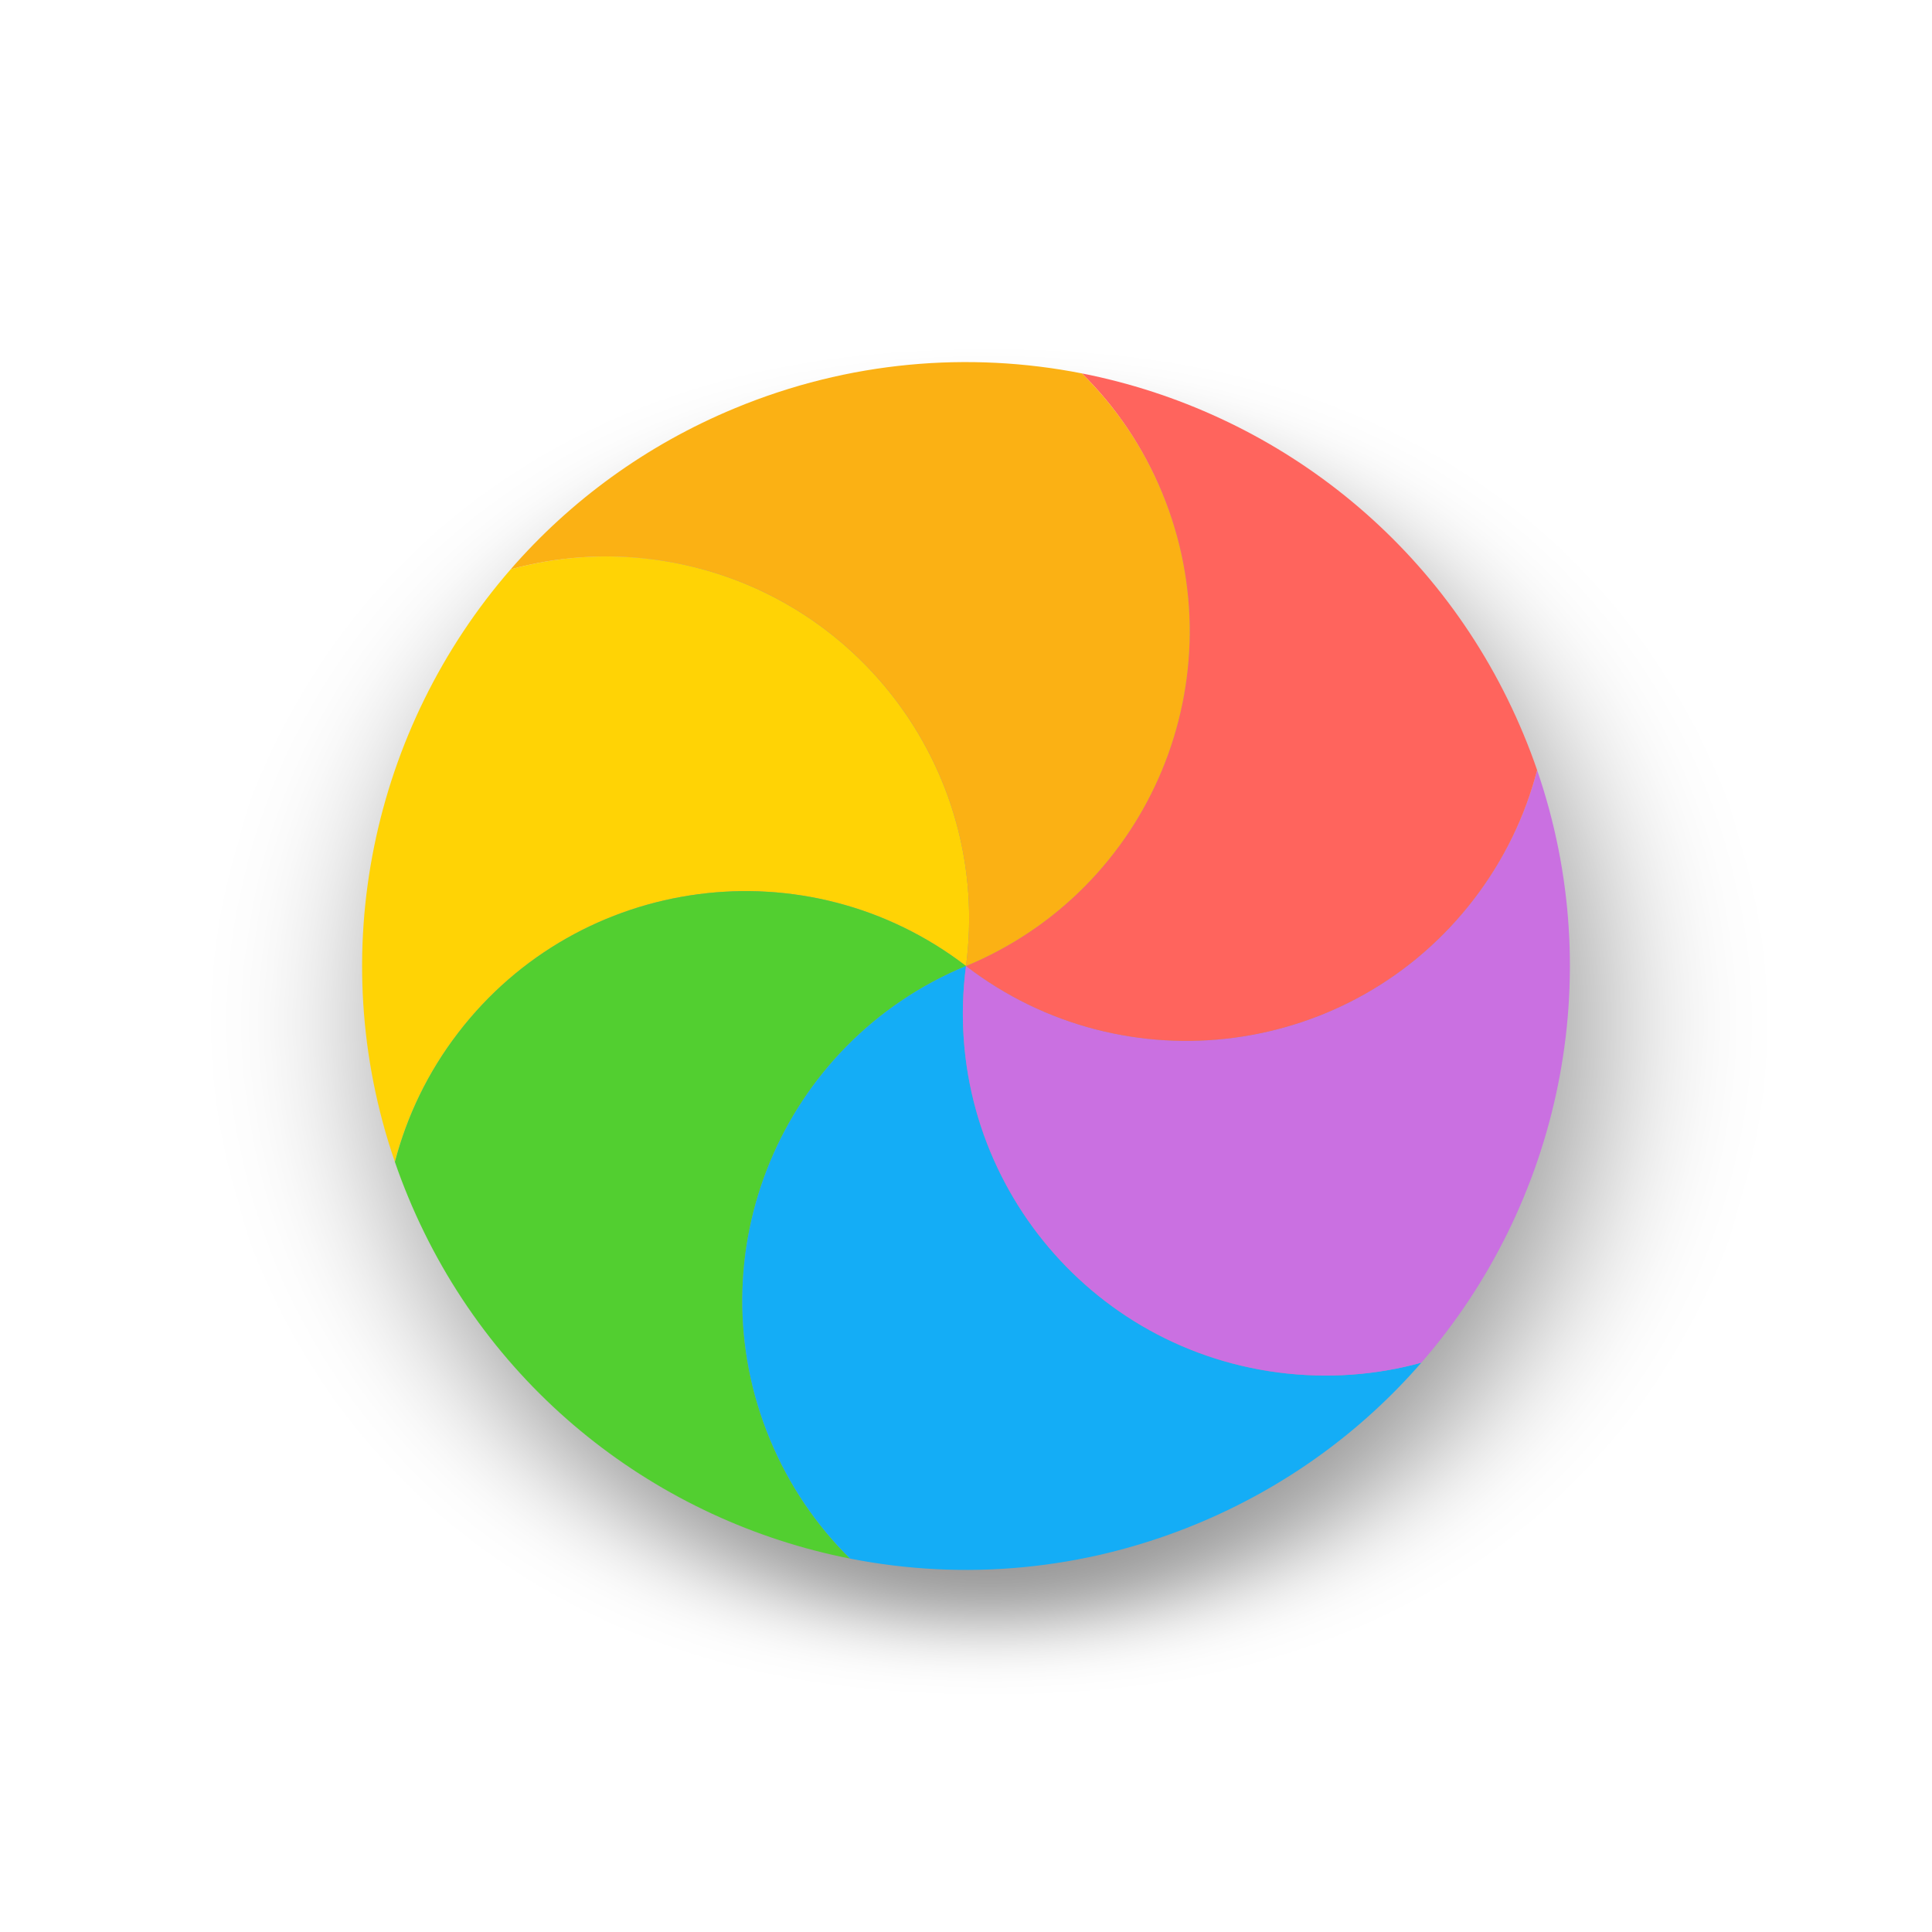
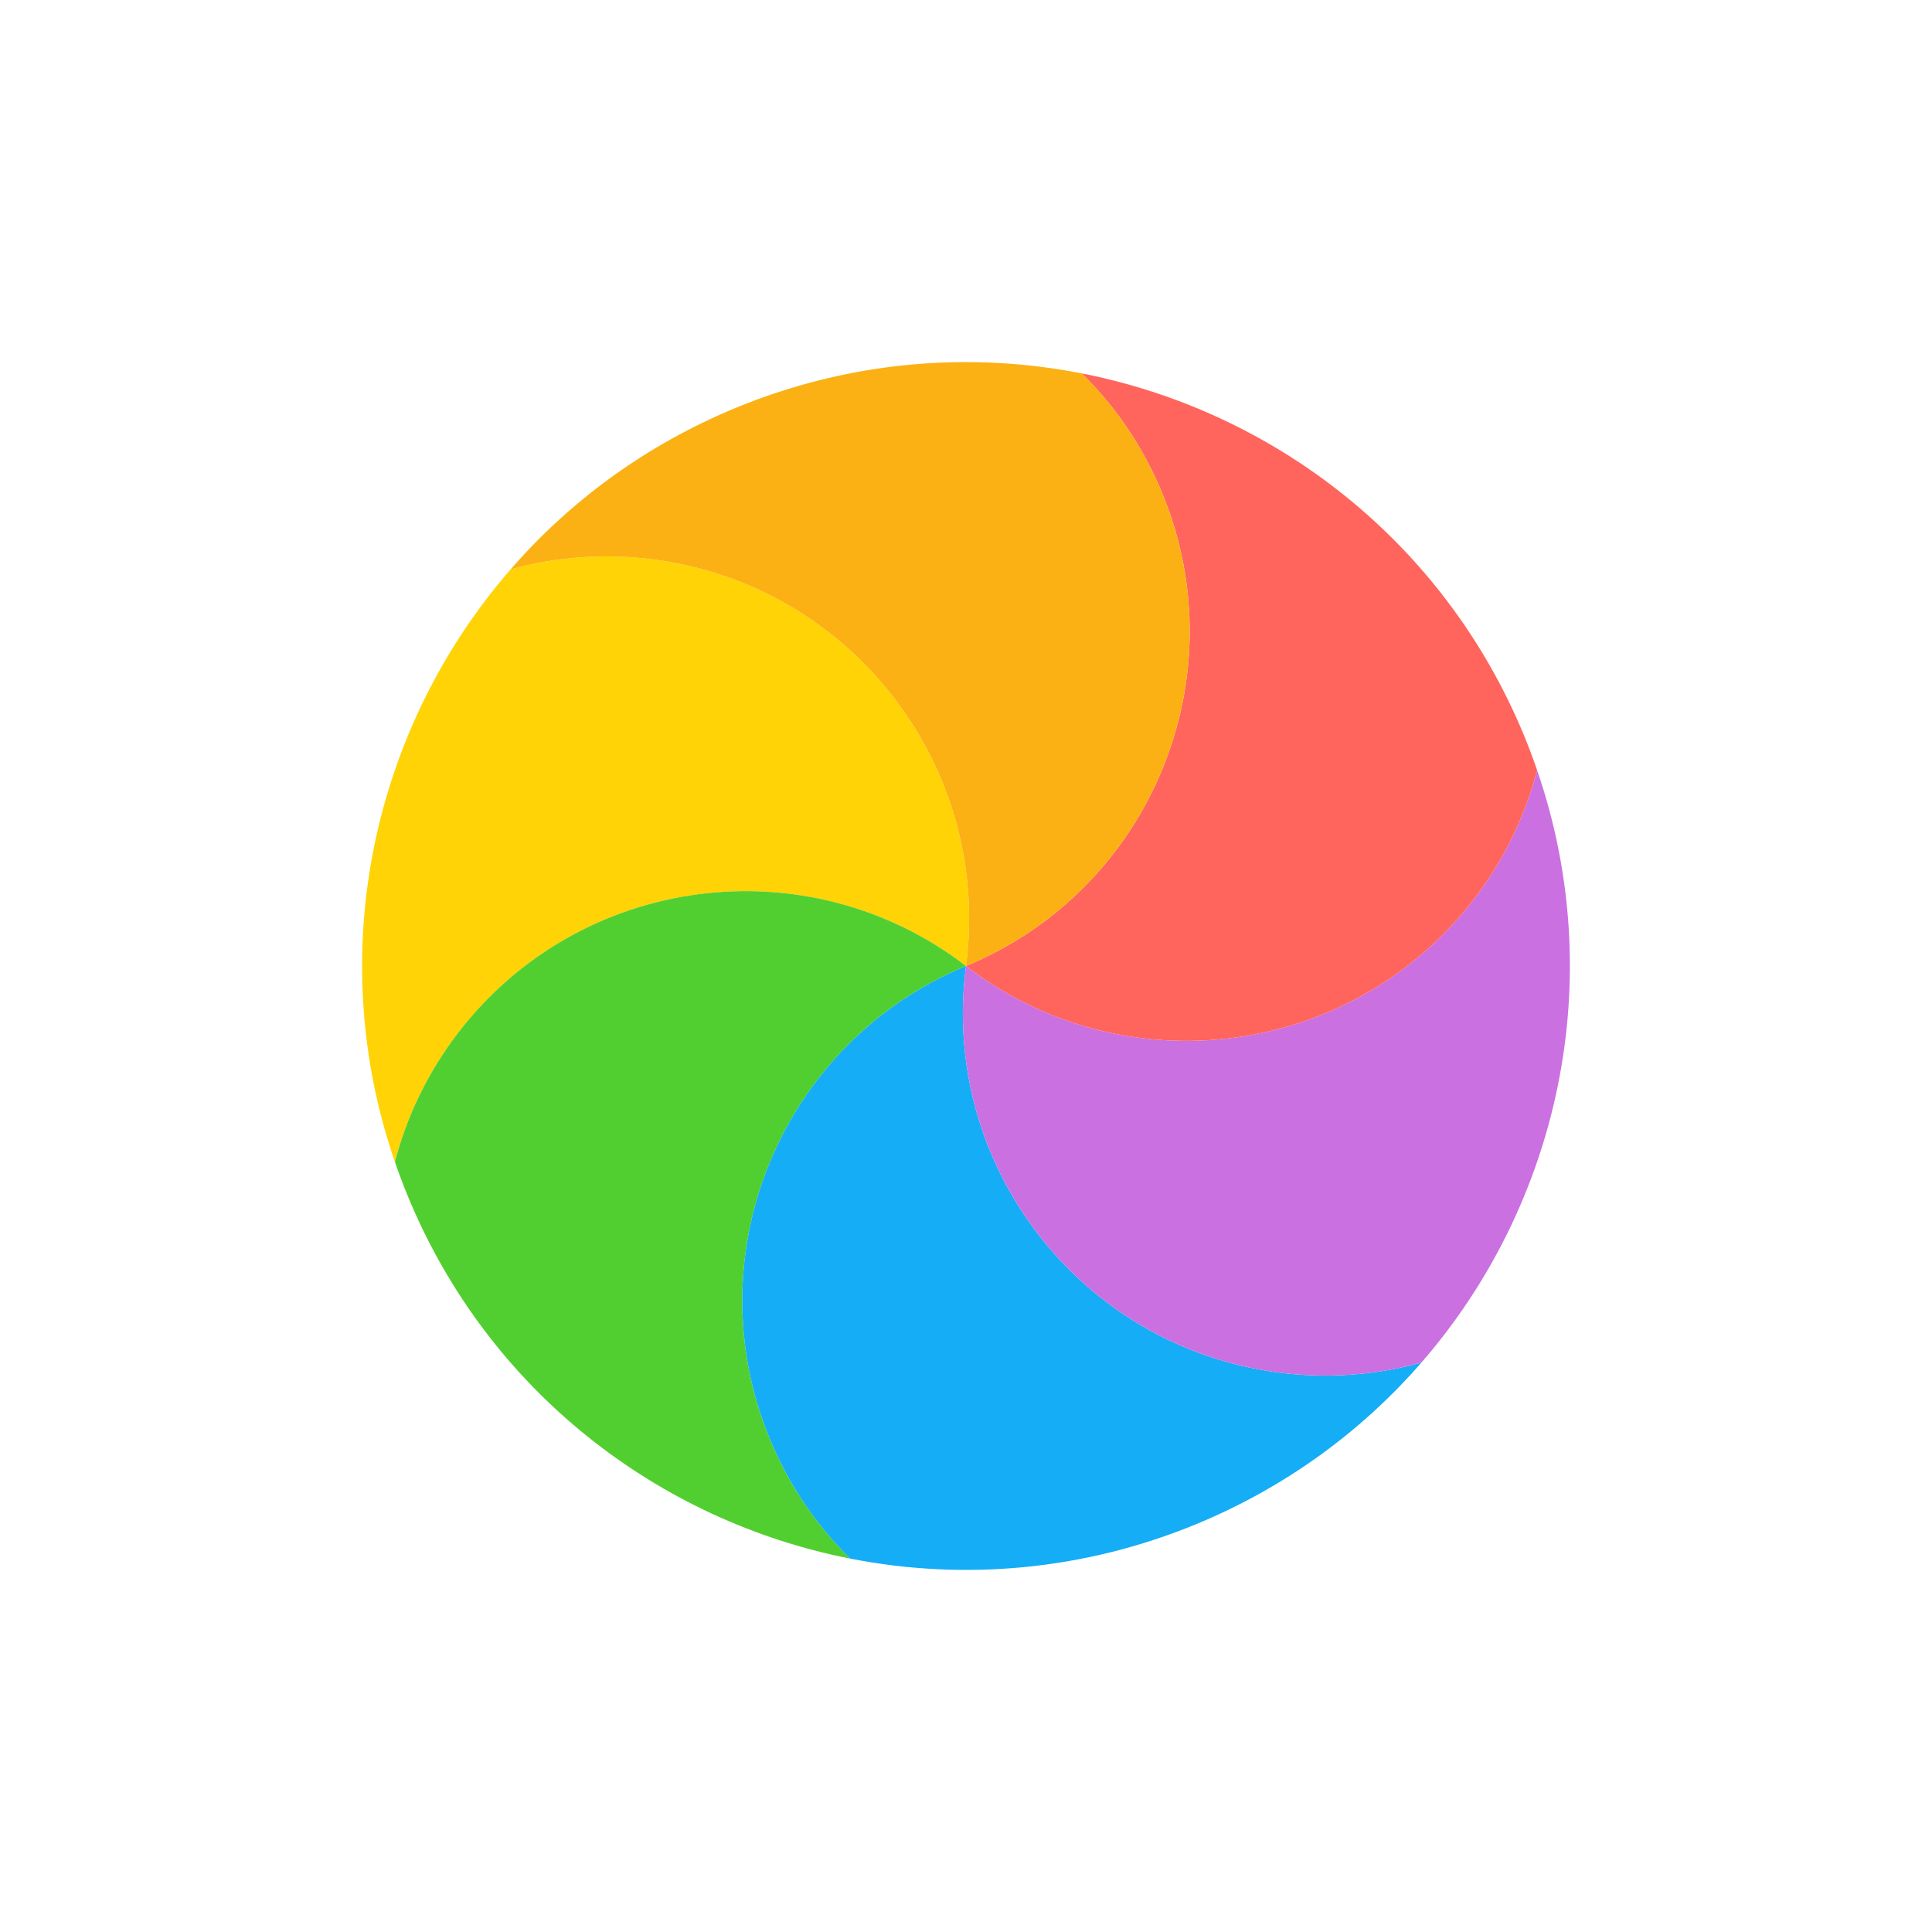
<svg xmlns="http://www.w3.org/2000/svg" width="32" height="32" viewBox="0 0 32 32" fill="none">
-   <g transform="rotate(337.5, 16, 16)">
-     <g filter="url(#filter0_d_1_311)">
-       <path d="M11.546 7.044C12.319 7.14 13.086 7.39 13.804 7.804C16.674 9.461 17.657 13.13 16 16C14.343 13.13 10.674 12.147 7.804 13.804C7.087 14.217 6.489 14.757 6.019 15.377C6.244 11.721 8.434 8.595 11.546 7.044Z" fill="url(#paint0_linear_1_311)" />
-       <path d="M6.019 15.377C6.489 14.757 7.087 14.217 7.804 13.804C10.674 12.147 14.343 13.13 16 16C12.686 16 10 18.686 10 22C10 22.828 10.168 23.616 10.471 24.334C7.776 22.542 6 19.478 6 16C6 15.791 6.006 15.583 6.019 15.377Z" fill="url(#paint1_linear_1_311)" />
-       <path d="M10.471 24.334C10.168 23.616 10 22.828 10 22C10 18.686 12.686 16 16 16C14.343 18.87 15.326 22.539 18.196 24.196C18.914 24.61 19.681 24.86 20.454 24.956C19.113 25.624 17.601 26 16 26C13.956 26 12.055 25.387 10.471 24.334Z" fill="url(#paint2_linear_1_311)" />
-       <path d="M20.454 24.956C19.681 24.86 18.914 24.61 18.196 24.196C15.326 22.539 14.343 18.87 16 16C17.657 18.87 21.326 19.853 24.196 18.196C24.913 17.782 25.511 17.244 25.981 16.623C25.756 20.279 23.567 23.405 20.454 24.956Z" fill="url(#paint3_linear_1_311)" />
-       <path d="M25.981 16.623C25.511 17.244 24.913 17.782 24.196 18.196C21.326 19.853 17.657 18.87 16 16C19.314 16 22 13.314 22 10C22 9.172 21.832 8.384 21.529 7.666C24.224 9.458 26 12.521 26 16C26 16.209 25.994 16.417 25.981 16.623Z" fill="url(#paint4_linear_1_311)" />
-       <path d="M21.529 7.666C21.832 8.384 22 9.172 22 10C22 13.314 19.314 16 16 16C17.657 13.13 16.674 9.461 13.804 7.804C13.086 7.39 12.319 7.14 11.546 7.044C12.887 6.376 14.399 6 16 6C18.044 6 19.945 6.613 21.529 7.666Z" fill="url(#paint5_linear_1_311)" />
-     </g>
-     <defs>
-       <filter id="filter0_d_1_311" x="4" y="5" width="24" height="24" filterUnits="userSpaceOnUse" color-interpolation-filters="sRGB">
-         <feFlood flood-opacity="0" result="BackgroundImageFix" />
-         <feColorMatrix in="SourceAlpha" type="matrix" values="0 0 0 0 0 0 0 0 0 0 0 0 0 0 0 0 0 0 127 0" result="hardAlpha" />
-         <feOffset dy="1" />
-         <feGaussianBlur stdDeviation="1" />
-         <feColorMatrix type="matrix" values="0 0 0 0 0 0 0 0 0 0 0 0 0 0 0 0 0 0 0.405 0" />
-         <feBlend mode="normal" in2="BackgroundImageFix" result="effect1_dropShadow_1_311" />
-         <feBlend mode="normal" in="SourceGraphic" in2="effect1_dropShadow_1_311" result="shape" />
-       </filter>
-       <linearGradient id="paint0_linear_1_311" x1="545.308" y1="7.044" x2="545.308" y2="902.599" gradientUnits="userSpaceOnUse">
-         <stop stop-color="#FFD305" style="stop-color:#FFD305;stop-color:color(display-p3 1 0.828 0.02);stop-opacity:1;" />
-         <stop offset="1" stop-color="#FDCF01" style="stop-color:#FDCF01;stop-color:color(display-p3 0.992 0.812 0.004);stop-opacity:1;" />
-       </linearGradient>
-       <linearGradient id="paint1_linear_1_311" x1="506" y1="12.999" x2="506" y2="1146.46" gradientUnits="userSpaceOnUse">
-         <stop stop-color="#52CF30" style="stop-color:#52CF30;stop-color:color(display-p3 0.322 0.812 0.188);stop-opacity:1;" />
-         <stop offset="1" stop-color="#3BBD1C" style="stop-color:#3BBD1C;stop-color:color(display-p3 0.231 0.741 0.11);stop-opacity:1;" />
-       </linearGradient>
-       <linearGradient id="paint2_linear_1_311" x1="532.723" y1="16" x2="532.723" y2="1016" gradientUnits="userSpaceOnUse">
-         <stop stop-color="#14ADF6" style="stop-color:#14ADF6;stop-color:color(display-p3 0.078 0.678 0.965);stop-opacity:1;" />
-         <stop offset="1" stop-color="#1191F4" style="stop-color:#1191F4;stop-color:color(display-p3 0.067 0.569 0.957);stop-opacity:1;" />
-       </linearGradient>
-       <linearGradient id="paint3_linear_1_311" x1="554.484" y1="16" x2="554.484" y2="911.555" gradientUnits="userSpaceOnUse">
-         <stop stop-color="#CA70E1" style="stop-color:#CA70E1;stop-color:color(display-p3 0.792 0.439 0.882);stop-opacity:1;" />
-         <stop offset="1" stop-color="#B452CB" style="stop-color:#B452CB;stop-color:color(display-p3 0.706 0.322 0.796);stop-opacity:1;" />
-       </linearGradient>
-       <linearGradient id="paint4_linear_1_311" x1="516" y1="7.666" x2="516" y2="1141.12" gradientUnits="userSpaceOnUse">
-         <stop stop-color="#FF645D" style="stop-color:#FF645D;stop-color:color(display-p3 1 0.392 0.365);stop-opacity:1;" />
-         <stop offset="1" stop-color="#FF4332" style="stop-color:#FF4332;stop-color:color(display-p3 1 0.263 0.196);stop-opacity:1;" />
-       </linearGradient>
-       <linearGradient id="paint5_linear_1_311" x1="534.269" y1="6" x2="534.269" y2="1006" gradientUnits="userSpaceOnUse">
-         <stop stop-color="#FBB114" style="stop-color:#FBB114;stop-color:color(display-p3 0.984 0.694 0.078);stop-opacity:1;" />
-         <stop offset="1" stop-color="#FF9508" style="stop-color:#FF9508;stop-color:color(display-p3 1 0.584 0.031);stop-opacity:1;" />
-       </linearGradient>
-     </defs>
-   </g>
+   <path d="M8.457 9.431C9.209 9.223 10.013 9.16 10.835 9.268C14.12 9.701 16.433 12.715 16 16C13.371 13.983 9.605 14.479 7.587 17.108C7.084 17.764 6.737 18.491 6.54 19.244C5.349 15.78 6.176 12.055 8.457 9.431Z" fill="url(#paint0_linear_2063_183)" />
+   <path d="M6.541 19.244C6.737 18.491 7.084 17.764 7.587 17.108C9.605 14.479 13.371 13.983 16 16C12.939 17.268 11.485 20.778 12.753 23.839C13.07 24.604 13.526 25.268 14.081 25.815C10.906 25.191 8.092 23.041 6.761 19.827C6.681 19.634 6.608 19.439 6.541 19.244Z" fill="url(#paint1_linear_2063_183)" />
+   <path d="M14.081 25.815C13.526 25.268 13.07 24.604 12.753 23.839C11.485 20.778 12.938 17.268 16 16C15.568 19.285 17.88 22.299 21.166 22.732C21.987 22.84 22.791 22.776 23.543 22.569C22.559 23.7 21.305 24.626 19.827 25.239C17.938 26.021 15.947 26.182 14.081 25.815Z" fill="url(#paint2_linear_2063_183)" />
+   <path d="M23.543 22.569C22.791 22.776 21.987 22.84 21.166 22.732C17.88 22.299 15.568 19.285 16 16C18.629 18.017 22.395 17.521 24.413 14.893C24.916 14.236 25.263 13.509 25.459 12.756C26.651 16.22 25.824 19.945 23.543 22.569Z" fill="url(#paint3_linear_2063_183)" />
+   <path d="M25.459 12.756C25.263 13.509 24.916 14.236 24.413 14.893C22.395 17.521 18.629 18.017 16 16C19.061 14.732 20.515 11.222 19.247 8.161C18.93 7.396 18.474 6.732 17.919 6.185C21.095 6.809 23.908 8.96 25.239 12.173C25.319 12.366 25.392 12.561 25.459 12.756Z" fill="url(#paint4_linear_2063_183)" />
+   <path d="M17.919 6.185C18.474 6.732 18.93 7.396 19.247 8.161C20.515 11.222 19.061 14.732 16 16C16.433 12.715 14.12 9.701 10.835 9.268C10.013 9.16 9.209 9.223 8.457 9.431C9.441 8.3 10.694 7.374 12.173 6.761C14.062 5.979 16.053 5.818 17.919 6.185Z" fill="url(#paint5_linear_2063_183)" />
+   <defs>
+     <linearGradient id="paint0_linear_2063_183" x1="501.589" y1="-194.831" x2="844.303" y2="632.553" gradientUnits="userSpaceOnUse">
+       <stop stop-color="#FFD305" style="stop-color:#FFD305;stop-color:color(display-p3 1 0.828 0.02);stop-opacity:1;" />
+       <stop offset="1" stop-color="#FDCF01" style="stop-color:#FDCF01;stop-color:color(display-p3 0.992 0.812 0.004);stop-opacity:1;" />
+     </linearGradient>
+     <linearGradient id="paint1_linear_2063_183" x1="467.553" y1="-174.287" x2="901.308" y2="872.891" gradientUnits="userSpaceOnUse">
+       <stop stop-color="#52CF30" style="stop-color:#52CF30;stop-color:color(display-p3 0.322 0.812 0.188);stop-opacity:1;" />
+       <stop offset="1" stop-color="#3BBD1C" style="stop-color:#3BBD1C;stop-color:color(display-p3 0.231 0.741 0.11);stop-opacity:1;" />
+     </linearGradient>
+     <linearGradient id="paint2_linear_2063_183" x1="493.39" y1="-181.741" x2="876.074" y2="742.138" gradientUnits="userSpaceOnUse">
+       <stop stop-color="#14ADF6" style="stop-color:#14ADF6;stop-color:color(display-p3 0.078 0.678 0.965);stop-opacity:1;" />
+       <stop offset="1" stop-color="#1191F4" style="stop-color:#1191F4;stop-color:color(display-p3 0.067 0.569 0.957);stop-opacity:1;" />
+     </linearGradient>
+     <linearGradient id="paint3_linear_2063_183" x1="513.494" y1="-190.069" x2="856.208" y2="637.316" gradientUnits="userSpaceOnUse">
+       <stop stop-color="#CA70E1" style="stop-color:#CA70E1;stop-color:color(display-p3 0.792 0.439 0.882);stop-opacity:1;" />
+       <stop offset="1" stop-color="#B452CB" style="stop-color:#B452CB;stop-color:color(display-p3 0.706 0.322 0.796);stop-opacity:1;" />
+     </linearGradient>
+     <linearGradient id="paint4_linear_2063_183" x1="474.751" y1="-183.041" x2="908.506" y2="864.138" gradientUnits="userSpaceOnUse">
+       <stop stop-color="#FF645D" style="stop-color:#FF645D;stop-color:color(display-p3 1 0.392 0.365);stop-opacity:1;" />
+       <stop offset="1" stop-color="#FF4332" style="stop-color:#FF4332;stop-color:color(display-p3 1 0.263 0.196);stop-opacity:1;" />
+     </linearGradient>
+     <linearGradient id="paint5_linear_2063_183" x1="490.991" y1="-191.572" x2="873.675" y2="732.308" gradientUnits="userSpaceOnUse">
+       <stop stop-color="#FBB114" style="stop-color:#FBB114;stop-color:color(display-p3 0.984 0.694 0.078);stop-opacity:1;" />
+       <stop offset="1" stop-color="#FF9508" style="stop-color:#FF9508;stop-color:color(display-p3 1 0.584 0.031);stop-opacity:1;" />
+     </linearGradient>
+   </defs>
</svg>
